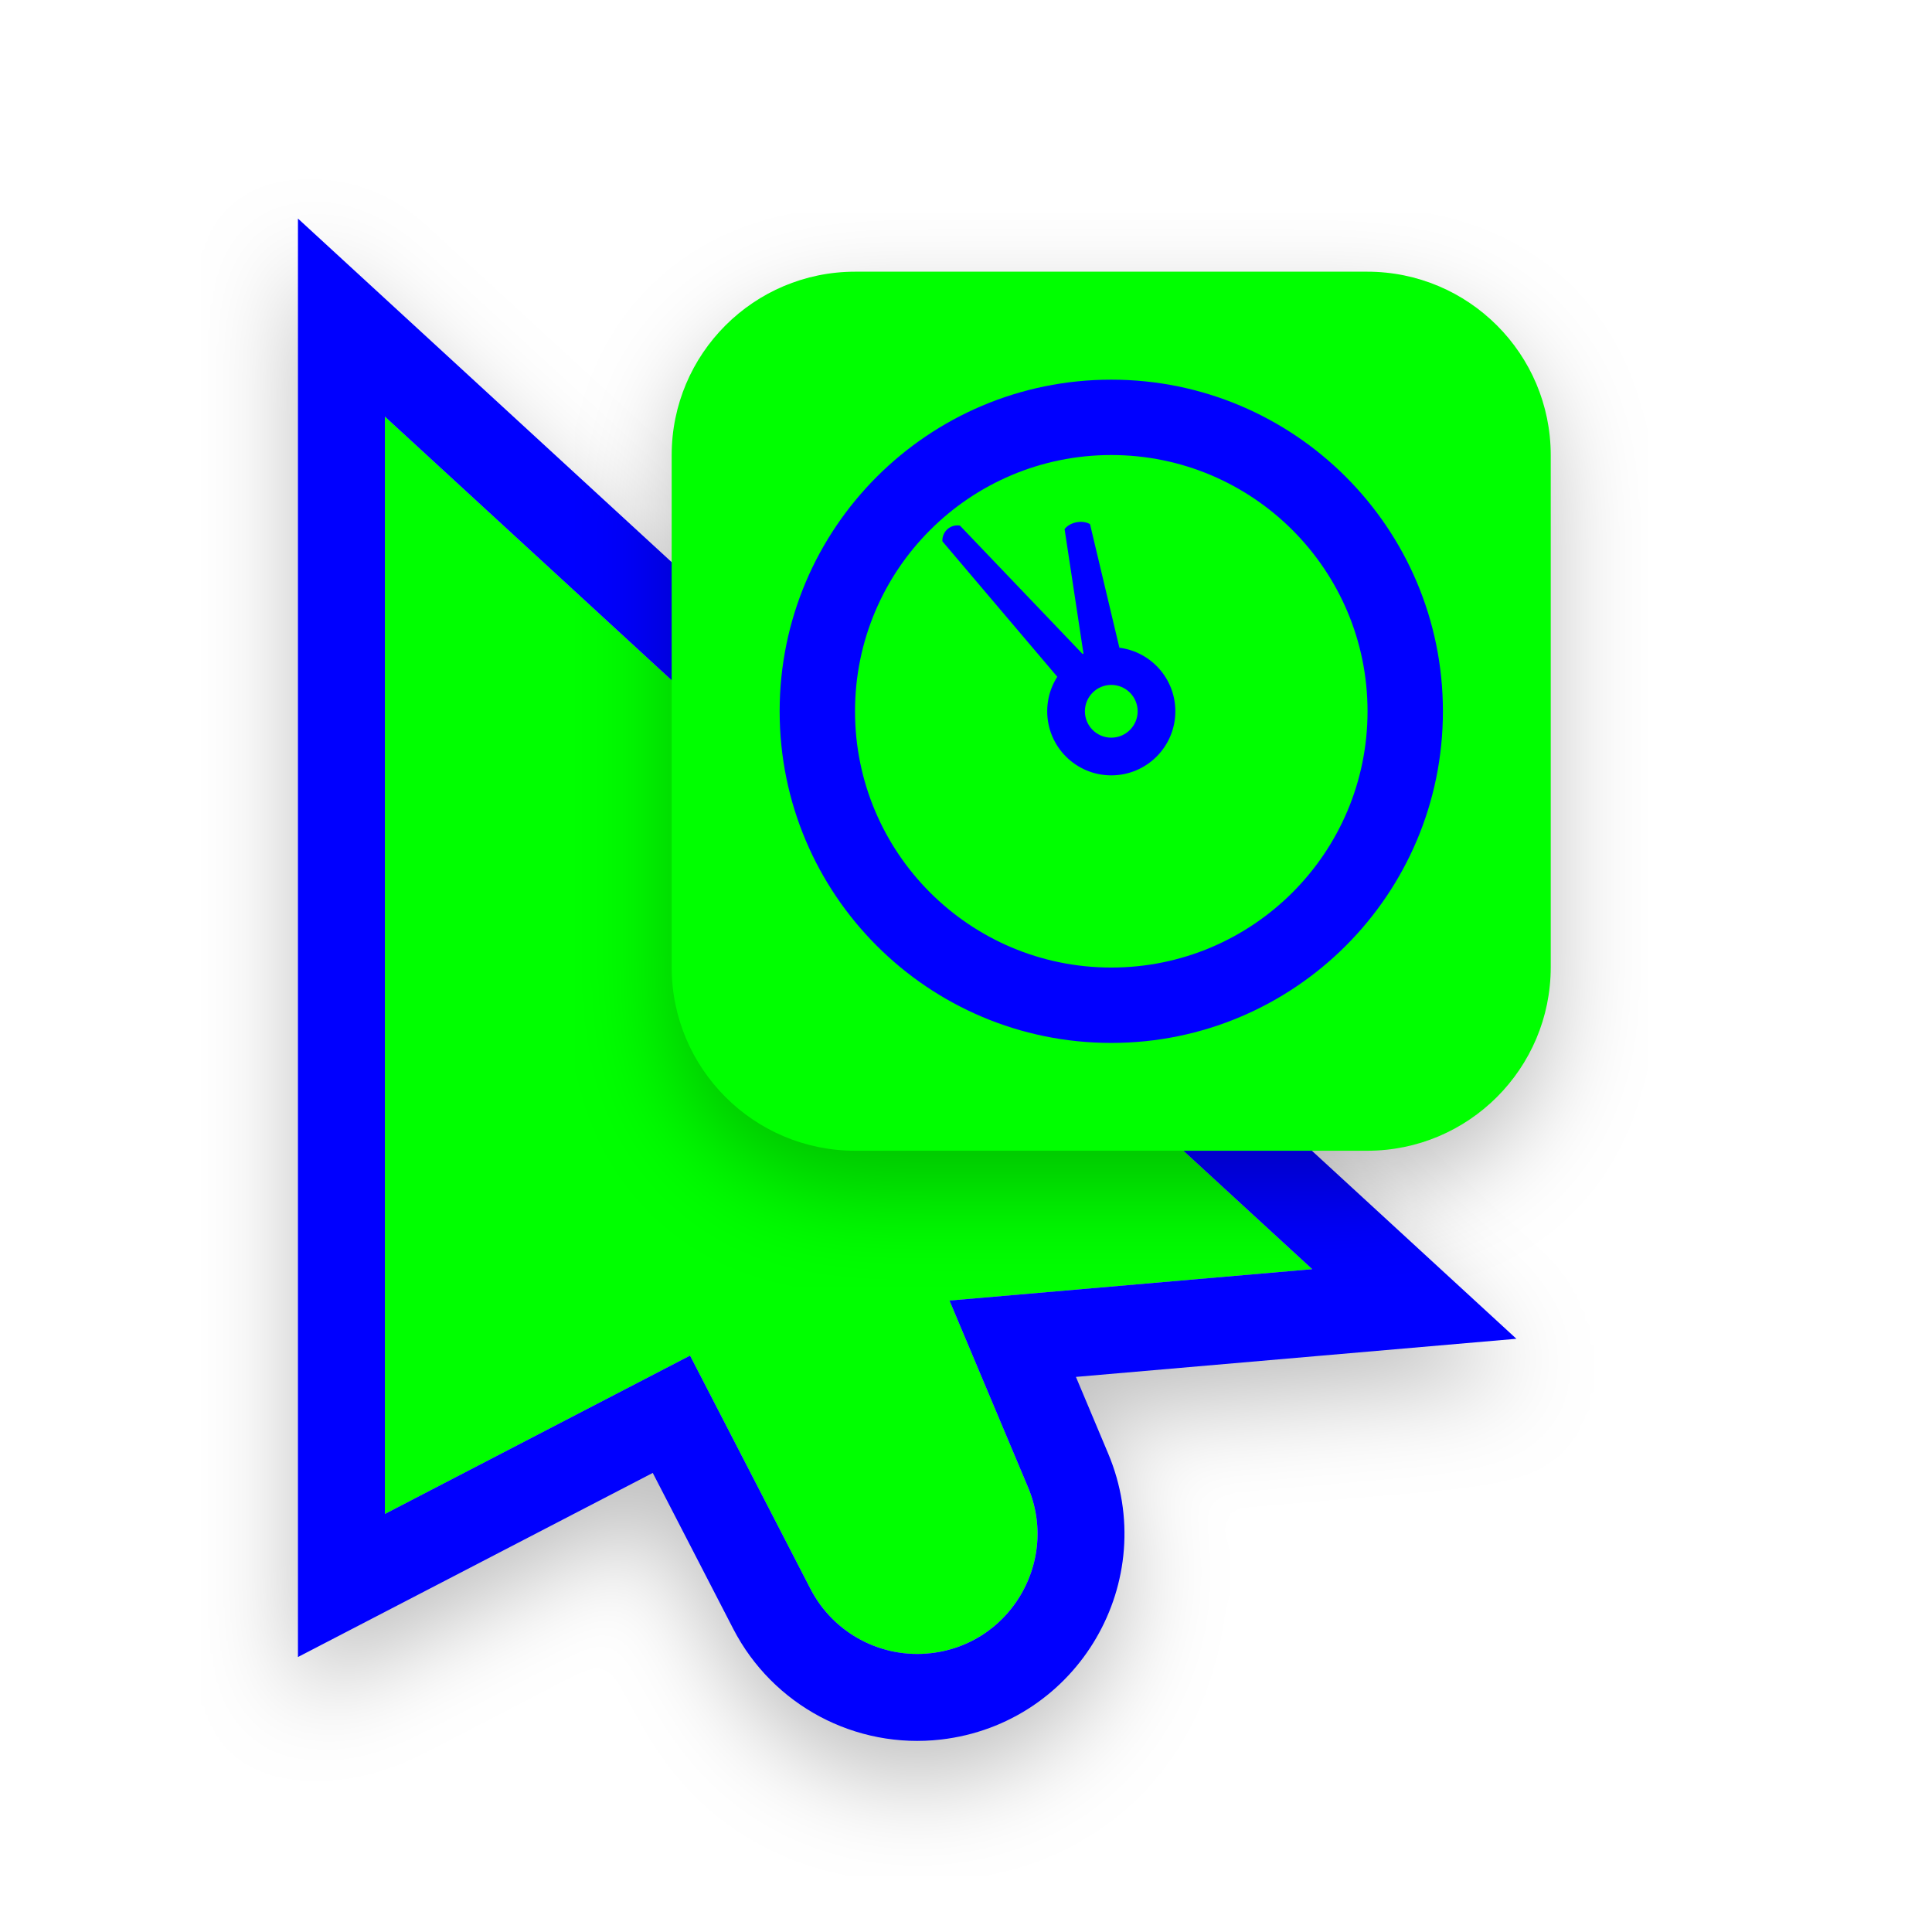
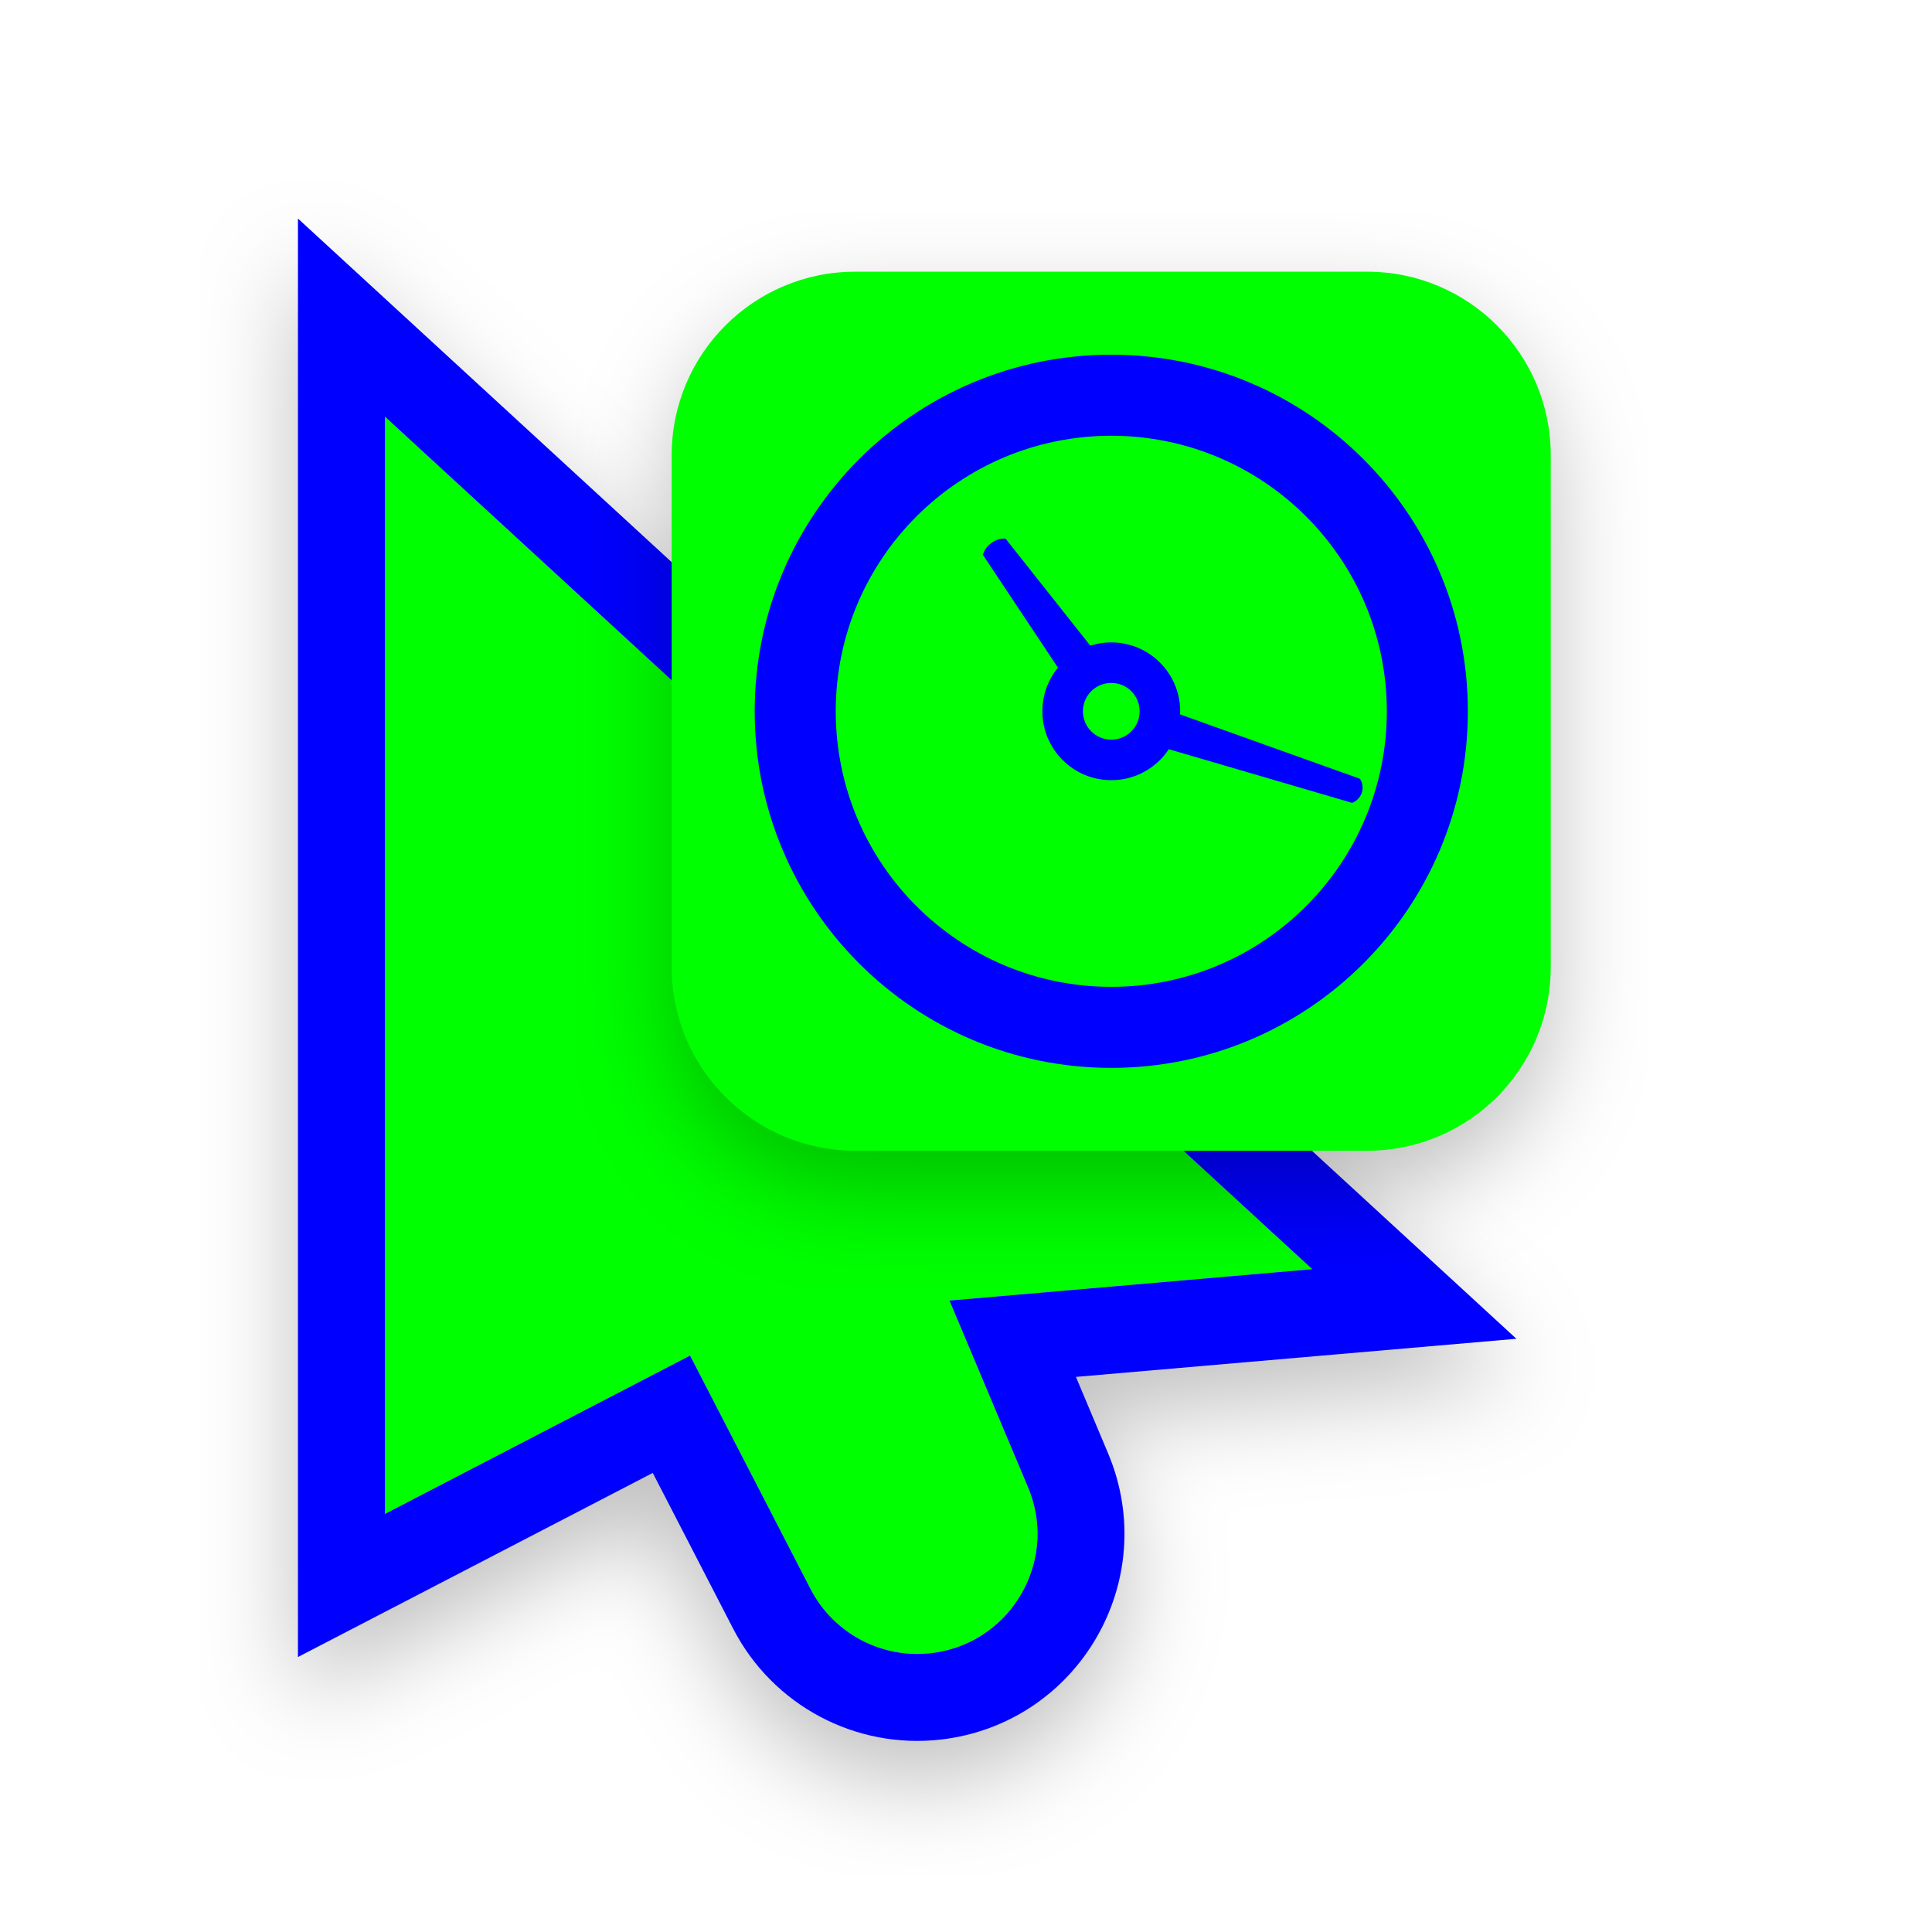
<svg xmlns="http://www.w3.org/2000/svg" width="256" height="256" viewBox="0 0 256 256" fill="none">
-   <g filter="url(#filter0_d_2943_1378)">
+   <g filter="url(#filter0_d_2952_2169)">
    <path d="M51 55.2L173.88 168.173L101.423 174.444L51 200.61V55.2Z" fill="#00FF00" />
    <path d="M88.76 174.444L124.064 168.173L136.217 197.062C140.33 206.84 133.911 217.831 123.374 219.052V219.052C116.794 219.815 110.429 216.425 107.391 210.539L88.76 174.444Z" fill="#00FF00" />
    <path d="M54.898 50.96L45.24 42.08V55.2V200.61V210.088L53.653 205.723L88.965 187.398L102.273 213.181C106.41 221.196 115.077 225.813 124.037 224.774C138.387 223.11 147.128 208.144 141.526 194.828L134.19 177.39L174.377 173.912L187.406 172.785L177.778 163.933L54.898 50.96Z" stroke="#0000FF" stroke-width="11.52" />
  </g>
-   <g filter="url(#filter1_d_2943_1378)">
+   <g filter="url(#filter1_d_2952_2169)">
    <rect x="89" y="36" width="116.48" height="116.48" rx="24.32" fill="#00FF00" />
  </g>
-   <path fill-rule="evenodd" clip-rule="evenodd" d="M148.83 87.952L144.434 69.457C144.434 69.457 143.76 68.985 142.636 69.203C141.511 69.422 141.064 70.112 141.064 70.112L143.884 88.697C144.521 88.311 145.237 88.028 146.011 87.878C146.977 87.69 147.935 87.727 148.83 87.952Z" fill="#0000FF" />
-   <path fill-rule="evenodd" clip-rule="evenodd" d="M144.914 88.192L127.196 69.646C127.196 69.646 126.305 69.432 125.531 70.129C124.757 70.826 124.877 71.734 124.877 71.734L141.469 91.293C141.82 90.607 142.3 89.972 142.906 89.426C143.513 88.88 144.195 88.469 144.914 88.192Z" fill="#0000FF" />
-   <path fill-rule="evenodd" clip-rule="evenodd" d="M147.25 90.754C145.319 90.754 143.755 92.319 143.755 94.25C143.755 96.18 145.319 97.745 147.25 97.745C149.18 97.745 150.745 96.18 150.745 94.25C150.745 92.319 149.18 90.754 147.25 90.754ZM138.761 94.25C138.761 89.561 142.562 85.761 147.25 85.761C151.938 85.761 155.739 89.561 155.739 94.25C155.739 98.938 151.938 102.739 147.25 102.739C142.562 102.739 138.761 98.938 138.761 94.25Z" fill="#0000FF" />
-   <path fill-rule="evenodd" clip-rule="evenodd" d="M147.25 60.294C128.497 60.294 113.294 75.496 113.294 94.25C113.294 113.003 128.497 128.206 147.25 128.206C166.003 128.206 181.206 113.003 181.206 94.25C181.206 75.496 166.003 60.294 147.25 60.294ZM103.307 94.25C103.307 69.981 122.981 50.307 147.25 50.307C171.519 50.307 191.193 69.981 191.193 94.25C191.193 118.519 171.519 138.193 147.25 138.193C122.981 138.193 103.307 118.519 103.307 94.25Z" fill="#0000FF" />
+   <path fill-rule="evenodd" clip-rule="evenodd" d="M145.927 87.394L133.239 71.369C133.239 71.369 132.368 71.214 131.371 71.938C130.375 72.662 130.252 73.538 130.252 73.538L141.446 90.368C141.892 89.702 142.461 89.102 143.147 88.603C144.003 87.981 144.953 87.582 145.927 87.394Z" fill="#0000FF" />
+   <path fill-rule="evenodd" clip-rule="evenodd" d="M152.683 98.635L179.152 106.38C179.152 106.38 180.096 106.1 180.442 105.035C180.788 103.97 180.189 103.188 180.189 103.188L154.223 93.895C154.265 94.723 154.16 95.572 153.888 96.407C153.617 97.242 153.203 97.991 152.683 98.635Z" fill="#0000FF" />
+   <path fill-rule="evenodd" clip-rule="evenodd" d="M147.25 90.491C145.174 90.491 143.492 92.174 143.492 94.25C143.492 96.326 145.174 98.008 147.25 98.008C149.326 98.008 151.009 96.326 151.009 94.25C151.009 92.174 149.326 90.491 147.25 90.491ZM138.122 94.25C138.122 89.209 142.209 85.122 147.25 85.122C152.291 85.122 156.378 89.209 156.378 94.25C156.378 99.291 152.291 103.378 147.25 103.378C142.209 103.378 138.122 99.291 138.122 94.25Z" fill="#0000FF" />
+   <path fill-rule="evenodd" clip-rule="evenodd" d="M147.25 57.739C127.085 57.739 110.739 74.085 110.739 94.25C110.739 114.415 127.085 130.761 147.25 130.761C167.415 130.761 183.761 114.415 183.761 94.25C183.761 74.085 167.415 57.739 147.25 57.739ZM100 94.25C100 68.154 121.155 47 147.25 47C173.345 47 194.5 68.154 194.5 94.25C194.5 120.345 173.345 141.5 147.25 141.5C121.155 141.5 100 120.345 100 94.25Z" fill="#0000FF" />
  <defs>
-     <filter id="filter0_d_2943_1378" x="26.68" y="21.28" width="187.052" height="227.319" filterUnits="userSpaceOnUse" color-interpolation-filters="sRGB">
+     <filter id="filter0_d_2952_2169" x="26.68" y="21.28" width="187.052" height="227.319" filterUnits="userSpaceOnUse" color-interpolation-filters="sRGB">
      <feFlood flood-opacity="0" result="BackgroundImageFix" />
      <feColorMatrix in="SourceAlpha" type="matrix" values="0 0 0 0 0 0 0 0 0 0 0 0 0 0 0 0 0 0 127 0" result="hardAlpha" />
      <feOffset dy="5.12" />
      <feGaussianBlur stdDeviation="6.4" />
      <feColorMatrix type="matrix" values="0 0 0 0 0 0 0 0 0 0 0 0 0 0 0 0 0 0 0.25 0" />
-       <feBlend mode="normal" in2="BackgroundImageFix" result="effect1_dropShadow_2943_1378" />
-       <feBlend mode="normal" in="SourceGraphic" in2="effect1_dropShadow_2943_1378" result="shape" />
+       <feBlend mode="normal" in2="BackgroundImageFix" result="effect1_dropShadow_2952_2169" />
+       <feBlend mode="normal" in="SourceGraphic" in2="effect1_dropShadow_2952_2169" result="shape" />
    </filter>
-     <filter id="filter1_d_2943_1378" x="76.2" y="28.32" width="142.08" height="142.08" filterUnits="userSpaceOnUse" color-interpolation-filters="sRGB">
+     <filter id="filter1_d_2952_2169" x="76.2" y="28.32" width="142.08" height="142.08" filterUnits="userSpaceOnUse" color-interpolation-filters="sRGB">
      <feFlood flood-opacity="0" result="BackgroundImageFix" />
      <feColorMatrix in="SourceAlpha" type="matrix" values="0 0 0 0 0 0 0 0 0 0 0 0 0 0 0 0 0 0 127 0" result="hardAlpha" />
      <feOffset dy="5.12" />
      <feGaussianBlur stdDeviation="6.4" />
      <feColorMatrix type="matrix" values="0 0 0 0 0 0 0 0 0 0 0 0 0 0 0 0 0 0 0.25 0" />
-       <feBlend mode="normal" in2="BackgroundImageFix" result="effect1_dropShadow_2943_1378" />
-       <feBlend mode="normal" in="SourceGraphic" in2="effect1_dropShadow_2943_1378" result="shape" />
+       <feBlend mode="normal" in2="BackgroundImageFix" result="effect1_dropShadow_2952_2169" />
+       <feBlend mode="normal" in="SourceGraphic" in2="effect1_dropShadow_2952_2169" result="shape" />
    </filter>
  </defs>
</svg>
